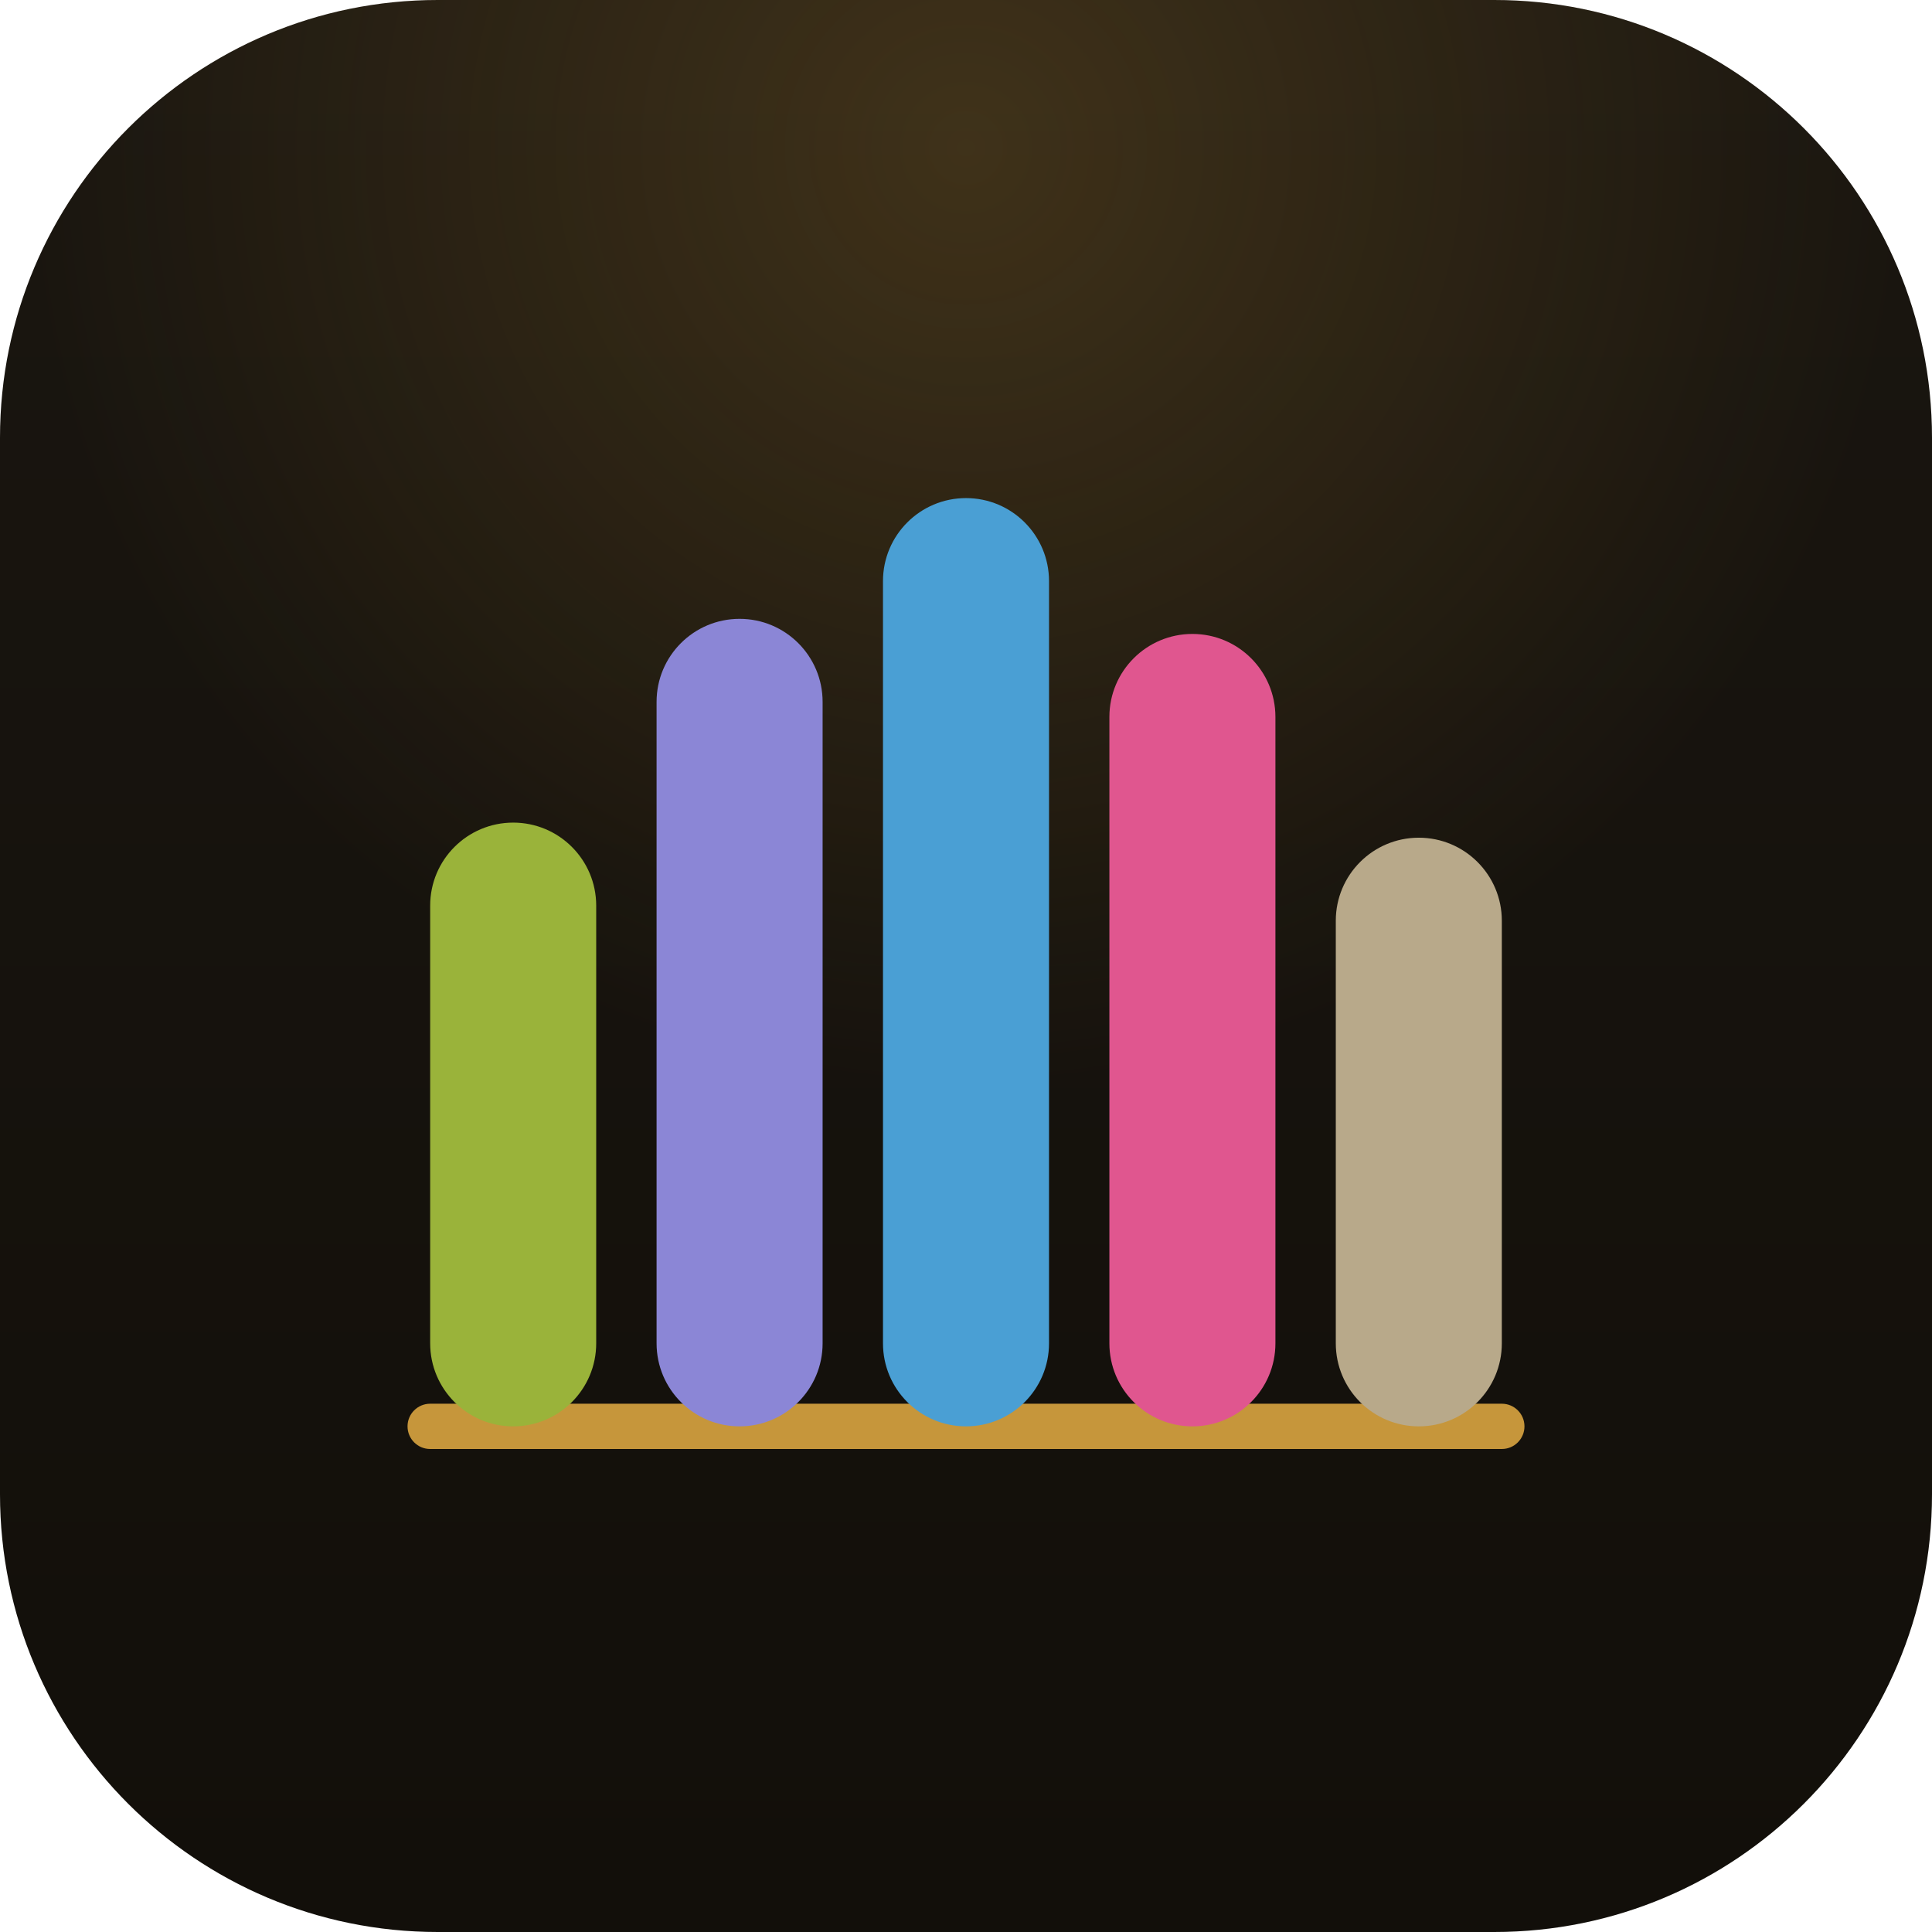
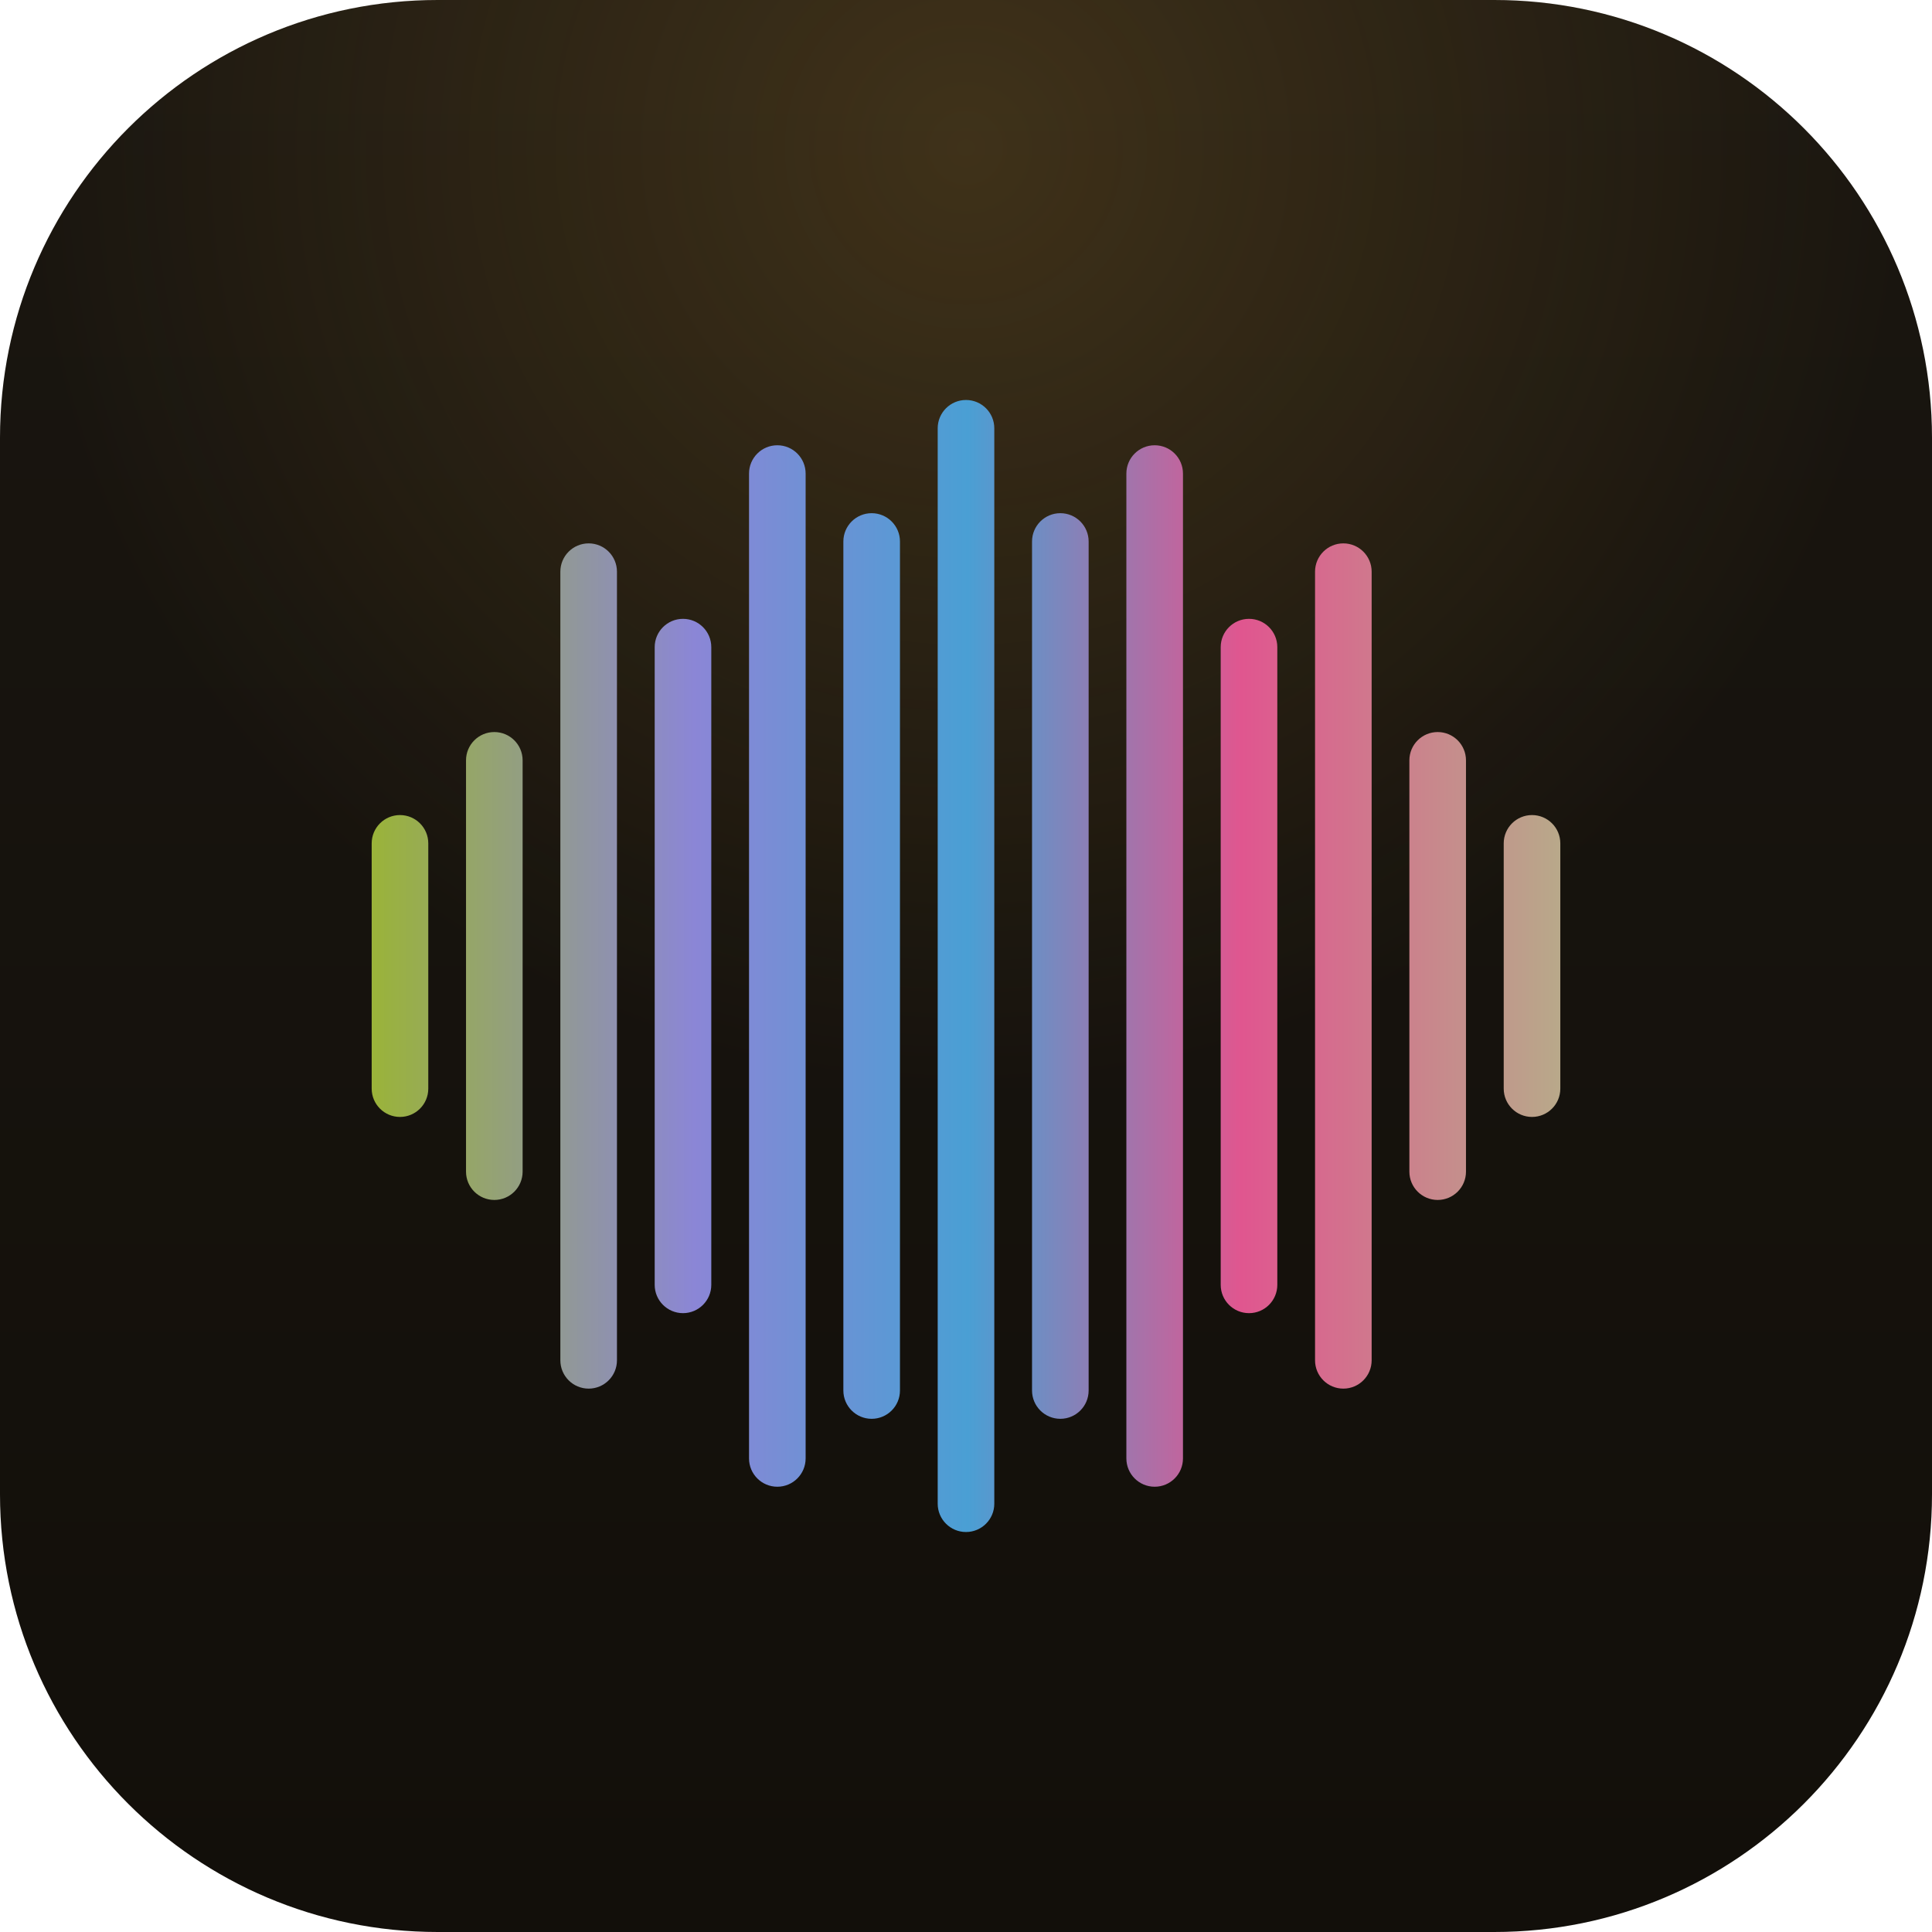
<svg xmlns="http://www.w3.org/2000/svg" viewBox="0 0 512 512" role="img" aria-label="Ensemble">
  <defs>
    <linearGradient id="ink" x1="0" y1="0" x2="0" y2="1">
      <stop offset="0" stop-color="#1a1610" />
      <stop offset="1" stop-color="#120f0a" />
    </linearGradient>
    <radialGradient id="lamp" cx="0.5" cy="0.08" r="0.78">
      <stop offset="0" stop-color="#d9a441" stop-opacity="0.20" />
      <stop offset="0.62" stop-color="#d9a441" stop-opacity="0" />
    </radialGradient>
+     <linearGradient id="wave" x1="99" y1="0" x2="414" y2="0" gradientUnits="userSpaceOnUse">
+       <stop offset="0" stop-color="#9ab33a" />
+       <stop offset="0.27" stop-color="#8b86d6" />
+       <stop offset="0.5" stop-color="#4a9fd4" />
+       <stop offset="0.73" stop-color="#e0568f" />
+       <stop offset="1" stop-color="#b8a98a" />
+     </linearGradient>
  </defs>
  <rect width="512" height="512" rx="116" fill="url(#ink)" />
  <rect width="512" height="512" rx="116" fill="url(#lamp)" />
-   <rect x="108" y="372" width="296" height="12" rx="6" fill="#d9a441" fill-opacity="0.9" />
-   <rect x="114" y="218" width="44" height="160" rx="22" fill="#9ab33a" />
-   <rect x="174" y="164" width="44" height="214" rx="22" fill="#8b86d6" />
-   <rect x="234" y="132" width="44" height="246" rx="22" fill="#4a9fd4" />
-   <rect x="294" y="168" width="44" height="210" rx="22" fill="#e0568f" />
-   <rect x="354" y="222" width="44" height="156" rx="22" fill="#b8a98a" />
+   <rect x="98.5" y="216" width="15" height="80" rx="7.5" fill="url(#wave)" />
+   <rect x="123.5" y="194" width="15" height="124" rx="7.5" fill="url(#wave)" />
+   <rect x="148.5" y="144" width="15" height="224" rx="7.5" fill="url(#wave)" />
+   <rect x="173.5" y="164" width="15" height="184" rx="7.5" fill="url(#wave)" />
+   <rect x="198.5" y="118" width="15" height="276" rx="7.5" fill="url(#wave)" />
+   <rect x="223.5" y="136" width="15" height="240" rx="7.5" fill="url(#wave)" />
+   <rect x="248.5" y="106" width="15" height="300" rx="7.5" fill="url(#wave)" />
+   <rect x="273.5" y="136" width="15" height="240" rx="7.5" fill="url(#wave)" />
+   <rect x="298.5" y="118" width="15" height="276" rx="7.5" fill="url(#wave)" />
+   <rect x="323.5" y="164" width="15" height="184" rx="7.5" fill="url(#wave)" />
+   <rect x="348.5" y="144" width="15" height="224" rx="7.5" fill="url(#wave)" />
+   <rect x="373.5" y="194" width="15" height="124" rx="7.5" fill="url(#wave)" />
+   <rect x="398.5" y="216" width="15" height="80" rx="7.5" fill="url(#wave)" />
</svg>
